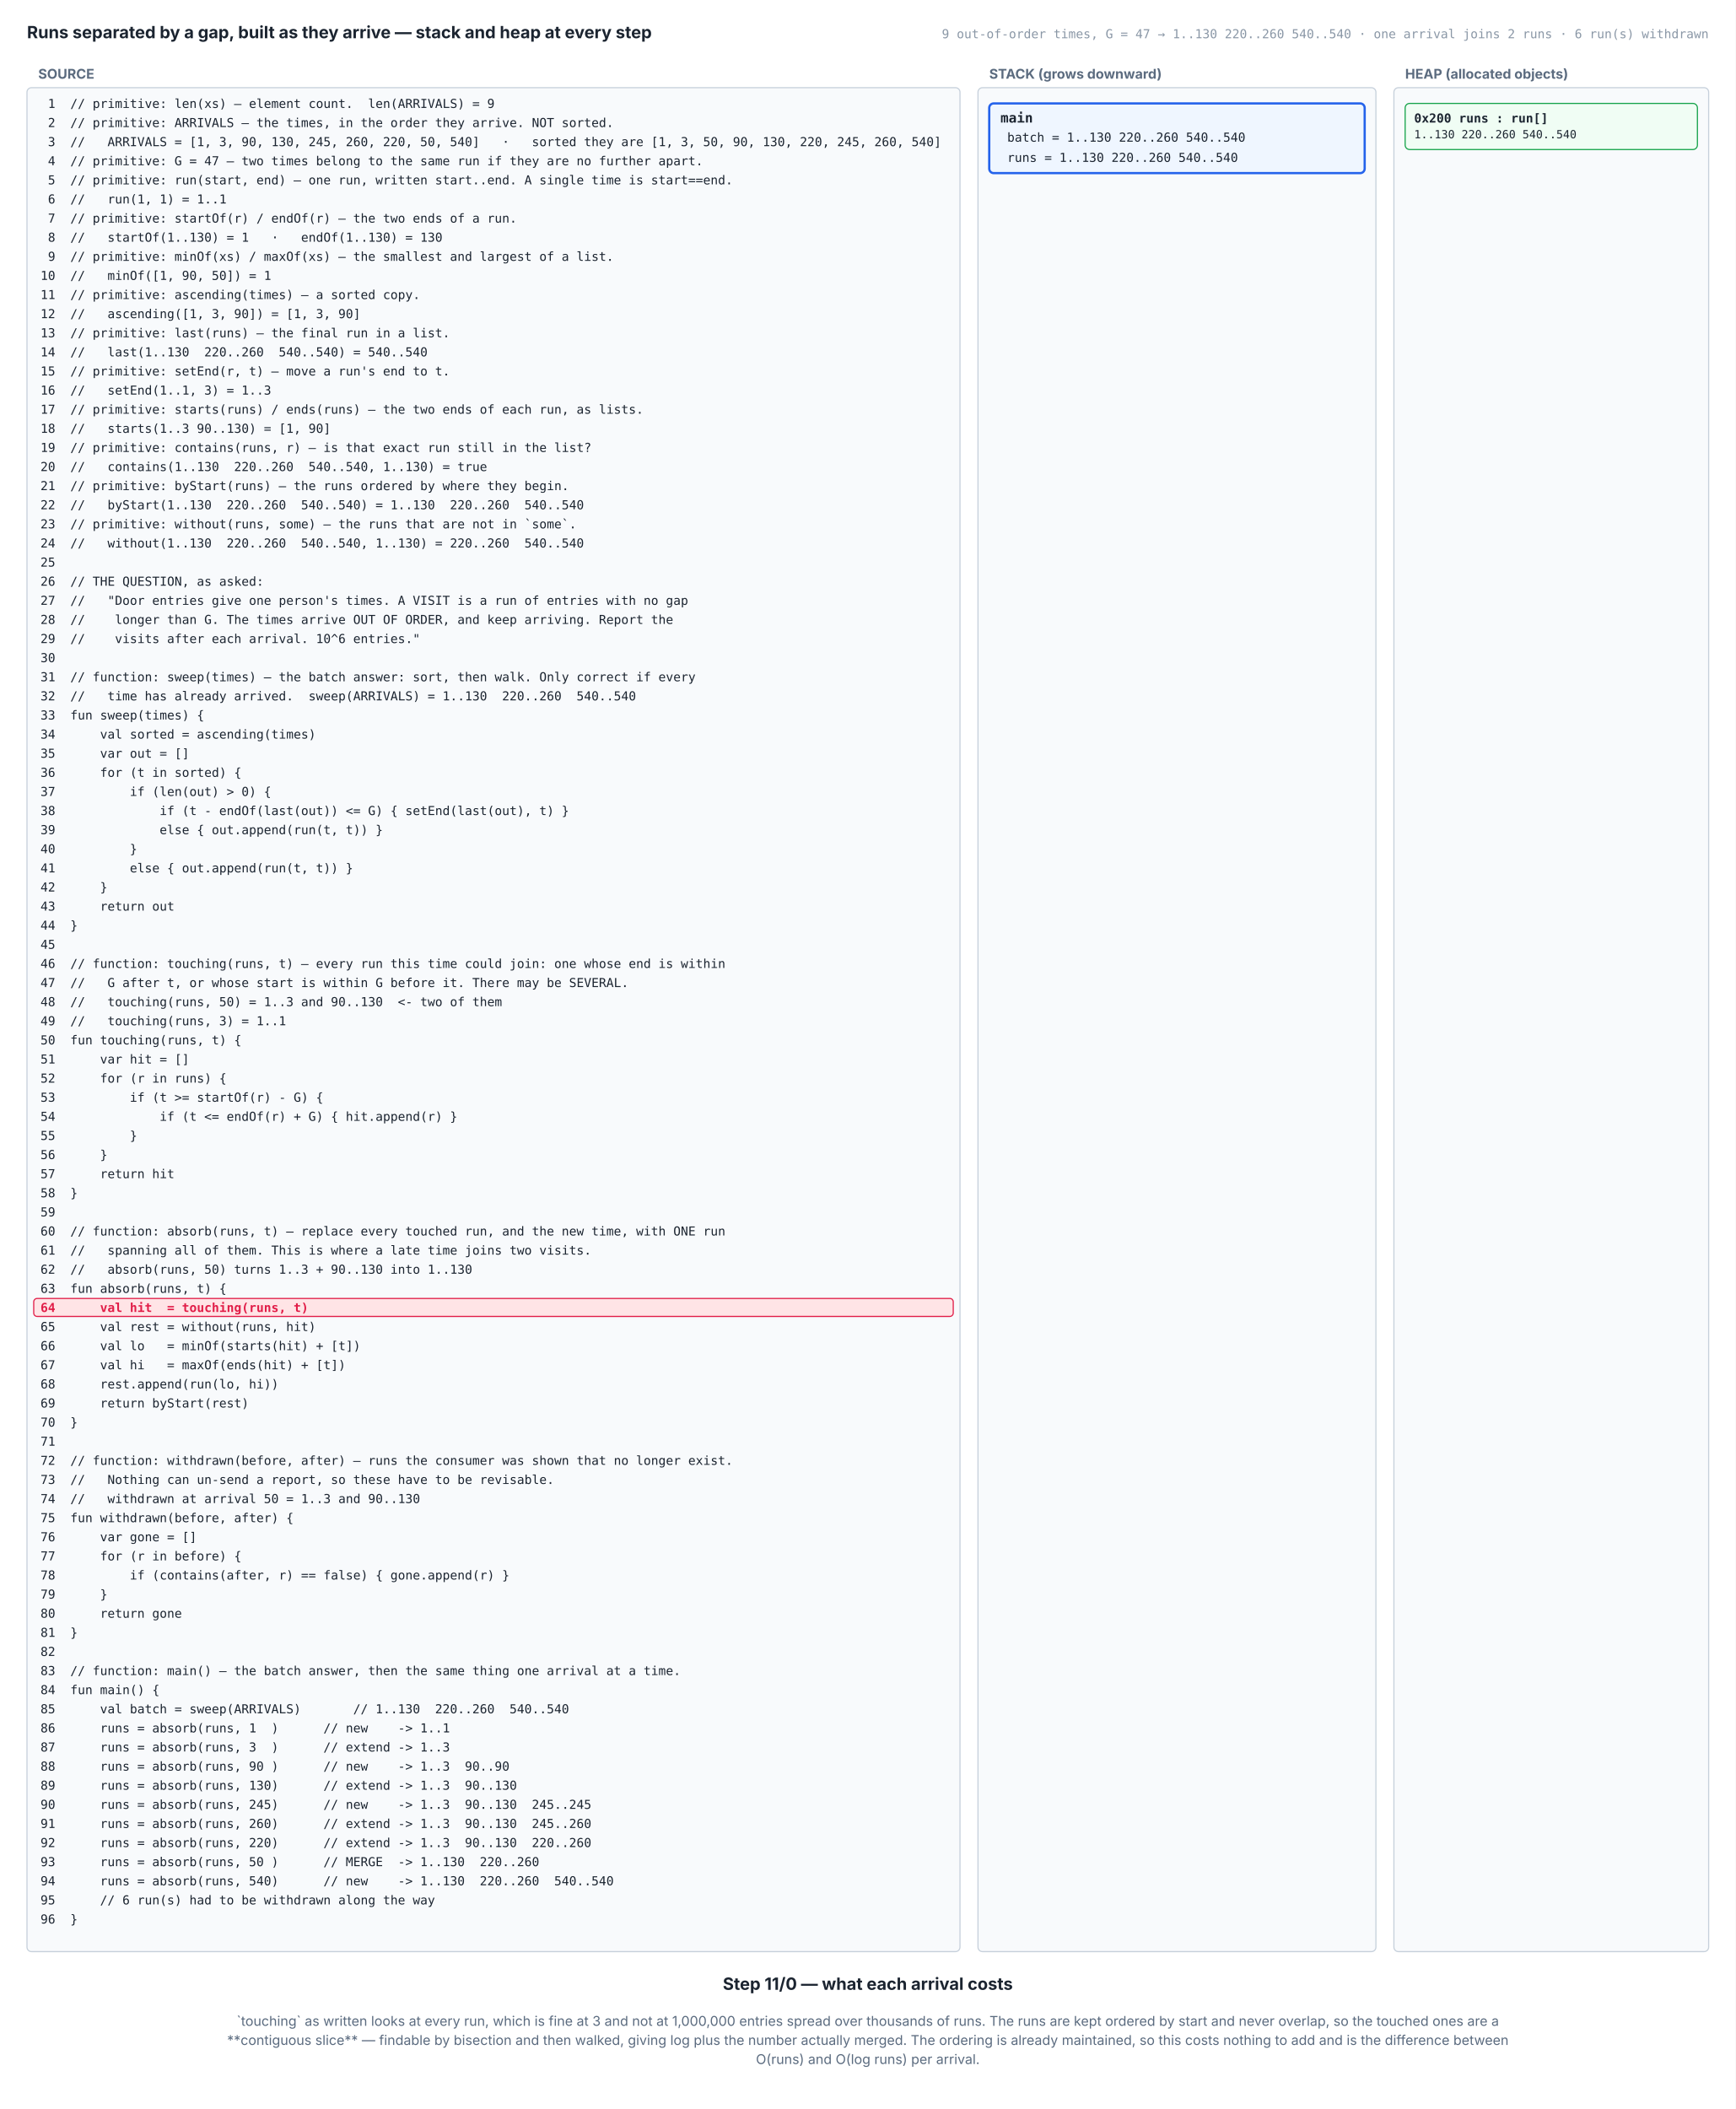
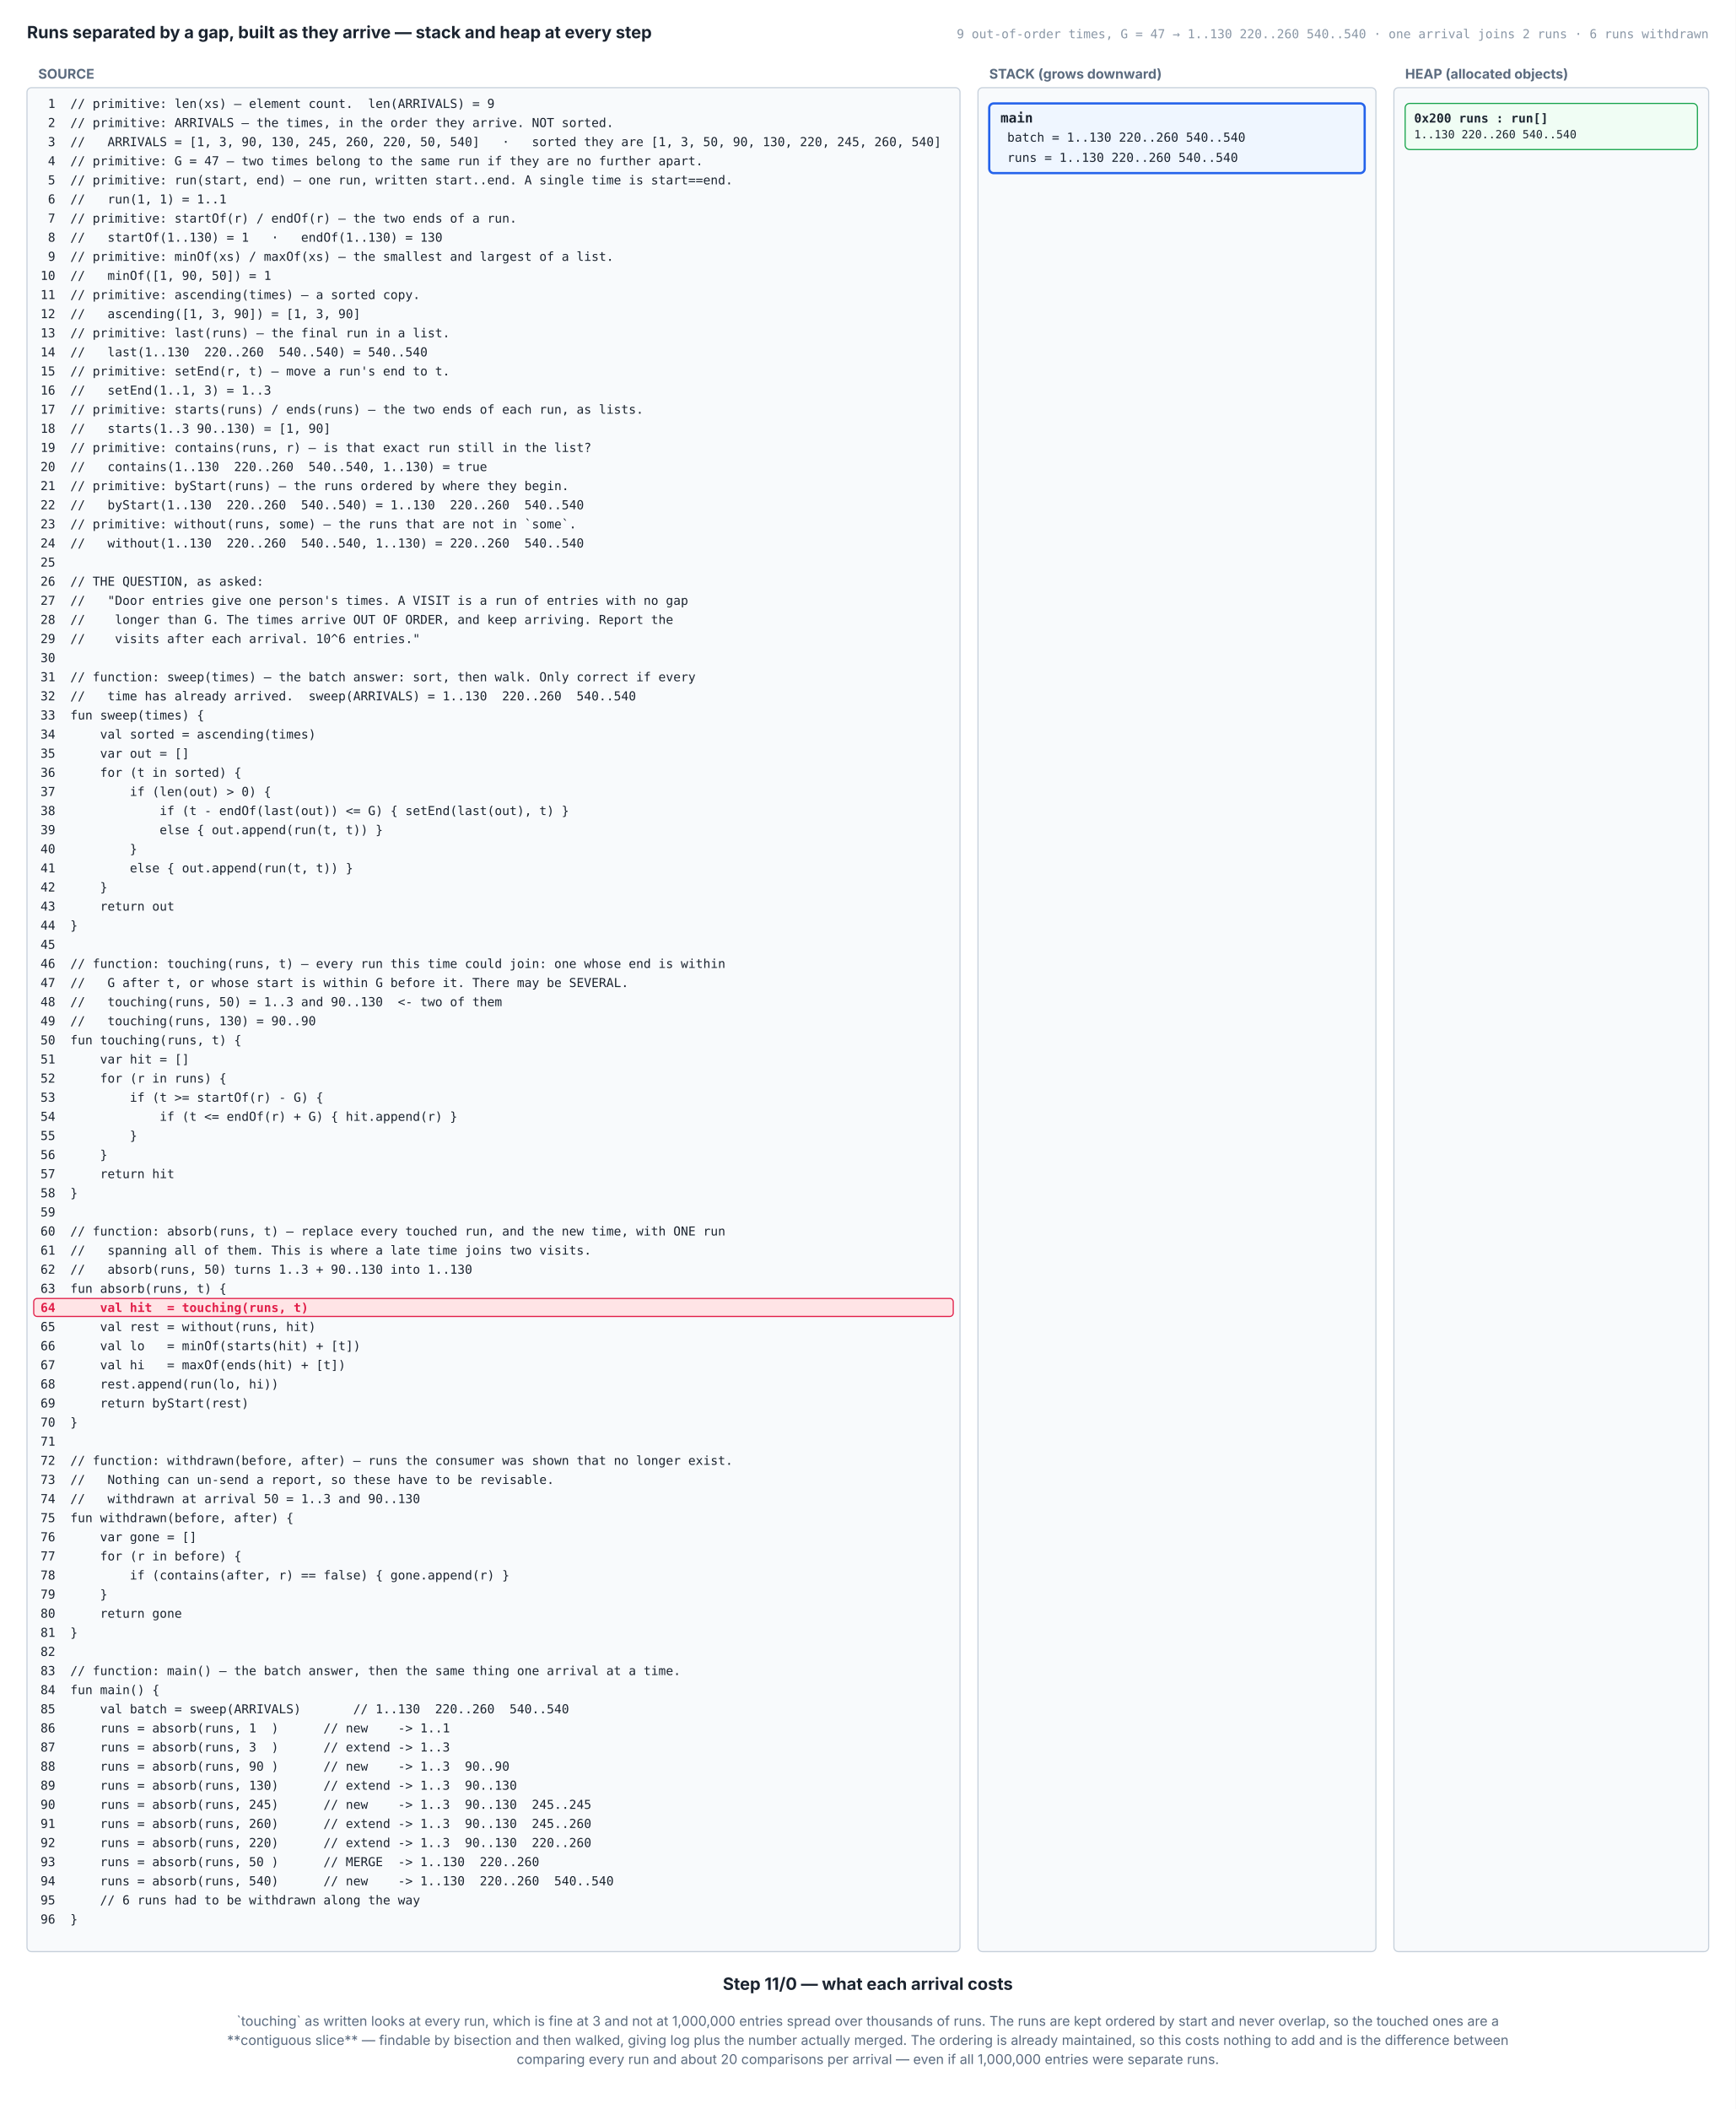
<svg xmlns="http://www.w3.org/2000/svg" viewBox="0 0 1544 1876" width="1544" height="1876" role="img" aria-label="what each arrival costs">
  <rect width="1544" height="1876" fill="#ffffff" />
  <text x="24" y="34" font-family="system-ui,-apple-system,Segoe UI,sans-serif" font-size="15" font-weight="700" fill="#1b2430" text-anchor="start">Runs separated by a gap, built as they arrive — stack and heap at every step</text>
-   <text x="1520" y="34" font-family="ui-monospace,SFMono-Regular,Menlo,Consolas,monospace" font-size="11" font-weight="400" fill="#8a97a6" text-anchor="end">9 out-of-order times, G = 47 → 1..130  220..260  540..540 · one arrival joins 2 runs · 6 run(s) withdrawn</text>
+   <text x="1520" y="34" font-family="ui-monospace,SFMono-Regular,Menlo,Consolas,monospace" font-size="11" font-weight="400" fill="#8a97a6" text-anchor="end">9 out-of-order times, G = 47 → 1..130  220..260  540..540 · one arrival joins 2 runs · 6 runs withdrawn</text>
  <rect x="24" y="78" width="830" height="1658" rx="4" fill="#f8fafc" stroke="#c6d0db" stroke-width="1" />
  <text x="34" y="70" font-family="system-ui,-apple-system,Segoe UI,sans-serif" font-size="12" font-weight="700" fill="#5b6b7f" text-anchor="start">SOURCE</text>
  <text x="36" y="96" font-family="ui-monospace,SFMono-Regular,Menlo,Consolas,monospace" font-size="11" font-weight="400" fill="#1b2430" text-anchor="start" xml:space="preserve"> 1  // primitive: len(xs) — element count.  len(ARRIVALS) = 9</text>
  <text x="36" y="113" font-family="ui-monospace,SFMono-Regular,Menlo,Consolas,monospace" font-size="11" font-weight="400" fill="#1b2430" text-anchor="start" xml:space="preserve"> 2  // primitive: ARRIVALS — the times, in the order they arrive. NOT sorted.</text>
  <text x="36" y="130" font-family="ui-monospace,SFMono-Regular,Menlo,Consolas,monospace" font-size="11" font-weight="400" fill="#1b2430" text-anchor="start" xml:space="preserve"> 3  //   ARRIVALS = [1, 3, 90, 130, 245, 260, 220, 50, 540]   ·   sorted they are [1, 3, 50, 90, 130, 220, 245, 260, 540]</text>
  <text x="36" y="147" font-family="ui-monospace,SFMono-Regular,Menlo,Consolas,monospace" font-size="11" font-weight="400" fill="#1b2430" text-anchor="start" xml:space="preserve"> 4  // primitive: G = 47 — two times belong to the same run if they are no further apart.</text>
  <text x="36" y="164" font-family="ui-monospace,SFMono-Regular,Menlo,Consolas,monospace" font-size="11" font-weight="400" fill="#1b2430" text-anchor="start" xml:space="preserve"> 5  // primitive: run(start, end) — one run, written start..end. A single time is start==end.</text>
  <text x="36" y="181" font-family="ui-monospace,SFMono-Regular,Menlo,Consolas,monospace" font-size="11" font-weight="400" fill="#1b2430" text-anchor="start" xml:space="preserve"> 6  //   run(1, 1) = 1..1</text>
  <text x="36" y="198" font-family="ui-monospace,SFMono-Regular,Menlo,Consolas,monospace" font-size="11" font-weight="400" fill="#1b2430" text-anchor="start" xml:space="preserve"> 7  // primitive: startOf(r) / endOf(r) — the two ends of a run.</text>
  <text x="36" y="215" font-family="ui-monospace,SFMono-Regular,Menlo,Consolas,monospace" font-size="11" font-weight="400" fill="#1b2430" text-anchor="start" xml:space="preserve"> 8  //   startOf(1..130) = 1   ·   endOf(1..130) = 130</text>
  <text x="36" y="232" font-family="ui-monospace,SFMono-Regular,Menlo,Consolas,monospace" font-size="11" font-weight="400" fill="#1b2430" text-anchor="start" xml:space="preserve"> 9  // primitive: minOf(xs) / maxOf(xs) — the smallest and largest of a list.</text>
  <text x="36" y="249" font-family="ui-monospace,SFMono-Regular,Menlo,Consolas,monospace" font-size="11" font-weight="400" fill="#1b2430" text-anchor="start" xml:space="preserve">10  //   minOf([1, 90, 50]) = 1</text>
  <text x="36" y="266" font-family="ui-monospace,SFMono-Regular,Menlo,Consolas,monospace" font-size="11" font-weight="400" fill="#1b2430" text-anchor="start" xml:space="preserve">11  // primitive: ascending(times) — a sorted copy.</text>
  <text x="36" y="283" font-family="ui-monospace,SFMono-Regular,Menlo,Consolas,monospace" font-size="11" font-weight="400" fill="#1b2430" text-anchor="start" xml:space="preserve">12  //   ascending([1, 3, 90]) = [1, 3, 90]</text>
  <text x="36" y="300" font-family="ui-monospace,SFMono-Regular,Menlo,Consolas,monospace" font-size="11" font-weight="400" fill="#1b2430" text-anchor="start" xml:space="preserve">13  // primitive: last(runs) — the final run in a list.</text>
  <text x="36" y="317" font-family="ui-monospace,SFMono-Regular,Menlo,Consolas,monospace" font-size="11" font-weight="400" fill="#1b2430" text-anchor="start" xml:space="preserve">14  //   last(1..130  220..260  540..540) = 540..540</text>
  <text x="36" y="334" font-family="ui-monospace,SFMono-Regular,Menlo,Consolas,monospace" font-size="11" font-weight="400" fill="#1b2430" text-anchor="start" xml:space="preserve">15  // primitive: setEnd(r, t) — move a run's end to t.</text>
  <text x="36" y="351" font-family="ui-monospace,SFMono-Regular,Menlo,Consolas,monospace" font-size="11" font-weight="400" fill="#1b2430" text-anchor="start" xml:space="preserve">16  //   setEnd(1..1, 3) = 1..3</text>
  <text x="36" y="368" font-family="ui-monospace,SFMono-Regular,Menlo,Consolas,monospace" font-size="11" font-weight="400" fill="#1b2430" text-anchor="start" xml:space="preserve">17  // primitive: starts(runs) / ends(runs) — the two ends of each run, as lists.</text>
  <text x="36" y="385" font-family="ui-monospace,SFMono-Regular,Menlo,Consolas,monospace" font-size="11" font-weight="400" fill="#1b2430" text-anchor="start" xml:space="preserve">18  //   starts(1..3 90..130) = [1, 90]</text>
  <text x="36" y="402" font-family="ui-monospace,SFMono-Regular,Menlo,Consolas,monospace" font-size="11" font-weight="400" fill="#1b2430" text-anchor="start" xml:space="preserve">19  // primitive: contains(runs, r) — is that exact run still in the list?</text>
  <text x="36" y="419" font-family="ui-monospace,SFMono-Regular,Menlo,Consolas,monospace" font-size="11" font-weight="400" fill="#1b2430" text-anchor="start" xml:space="preserve">20  //   contains(1..130  220..260  540..540, 1..130) = true</text>
  <text x="36" y="436" font-family="ui-monospace,SFMono-Regular,Menlo,Consolas,monospace" font-size="11" font-weight="400" fill="#1b2430" text-anchor="start" xml:space="preserve">21  // primitive: byStart(runs) — the runs ordered by where they begin.</text>
  <text x="36" y="453" font-family="ui-monospace,SFMono-Regular,Menlo,Consolas,monospace" font-size="11" font-weight="400" fill="#1b2430" text-anchor="start" xml:space="preserve">22  //   byStart(1..130  220..260  540..540) = 1..130  220..260  540..540</text>
  <text x="36" y="470" font-family="ui-monospace,SFMono-Regular,Menlo,Consolas,monospace" font-size="11" font-weight="400" fill="#1b2430" text-anchor="start" xml:space="preserve">23  // primitive: without(runs, some) — the runs that are not in `some`.</text>
  <text x="36" y="487" font-family="ui-monospace,SFMono-Regular,Menlo,Consolas,monospace" font-size="11" font-weight="400" fill="#1b2430" text-anchor="start" xml:space="preserve">24  //   without(1..130  220..260  540..540, 1..130) = 220..260  540..540</text>
  <text x="36" y="504" font-family="ui-monospace,SFMono-Regular,Menlo,Consolas,monospace" font-size="11" font-weight="400" fill="#1b2430" text-anchor="start" xml:space="preserve">25  </text>
  <text x="36" y="521" font-family="ui-monospace,SFMono-Regular,Menlo,Consolas,monospace" font-size="11" font-weight="400" fill="#1b2430" text-anchor="start" xml:space="preserve">26  // THE QUESTION, as asked:</text>
  <text x="36" y="538" font-family="ui-monospace,SFMono-Regular,Menlo,Consolas,monospace" font-size="11" font-weight="400" fill="#1b2430" text-anchor="start" xml:space="preserve">27  //   "Door entries give one person's times. A VISIT is a run of entries with no gap</text>
  <text x="36" y="555" font-family="ui-monospace,SFMono-Regular,Menlo,Consolas,monospace" font-size="11" font-weight="400" fill="#1b2430" text-anchor="start" xml:space="preserve">28  //    longer than G. The times arrive OUT OF ORDER, and keep arriving. Report the</text>
  <text x="36" y="572" font-family="ui-monospace,SFMono-Regular,Menlo,Consolas,monospace" font-size="11" font-weight="400" fill="#1b2430" text-anchor="start" xml:space="preserve">29  //    visits after each arrival. 10^6 entries."</text>
  <text x="36" y="589" font-family="ui-monospace,SFMono-Regular,Menlo,Consolas,monospace" font-size="11" font-weight="400" fill="#1b2430" text-anchor="start" xml:space="preserve">30  </text>
  <text x="36" y="606" font-family="ui-monospace,SFMono-Regular,Menlo,Consolas,monospace" font-size="11" font-weight="400" fill="#1b2430" text-anchor="start" xml:space="preserve">31  // function: sweep(times) — the batch answer: sort, then walk. Only correct if every</text>
  <text x="36" y="623" font-family="ui-monospace,SFMono-Regular,Menlo,Consolas,monospace" font-size="11" font-weight="400" fill="#1b2430" text-anchor="start" xml:space="preserve">32  //   time has already arrived.  sweep(ARRIVALS) = 1..130  220..260  540..540</text>
  <text x="36" y="640" font-family="ui-monospace,SFMono-Regular,Menlo,Consolas,monospace" font-size="11" font-weight="400" fill="#1b2430" text-anchor="start" xml:space="preserve">33  fun sweep(times) {</text>
  <text x="36" y="657" font-family="ui-monospace,SFMono-Regular,Menlo,Consolas,monospace" font-size="11" font-weight="400" fill="#1b2430" text-anchor="start" xml:space="preserve">34      val sorted = ascending(times)</text>
  <text x="36" y="674" font-family="ui-monospace,SFMono-Regular,Menlo,Consolas,monospace" font-size="11" font-weight="400" fill="#1b2430" text-anchor="start" xml:space="preserve">35      var out = []</text>
  <text x="36" y="691" font-family="ui-monospace,SFMono-Regular,Menlo,Consolas,monospace" font-size="11" font-weight="400" fill="#1b2430" text-anchor="start" xml:space="preserve">36      for (t in sorted) {</text>
  <text x="36" y="708" font-family="ui-monospace,SFMono-Regular,Menlo,Consolas,monospace" font-size="11" font-weight="400" fill="#1b2430" text-anchor="start" xml:space="preserve">37          if (len(out) &gt; 0) {</text>
  <text x="36" y="725" font-family="ui-monospace,SFMono-Regular,Menlo,Consolas,monospace" font-size="11" font-weight="400" fill="#1b2430" text-anchor="start" xml:space="preserve">38              if (t - endOf(last(out)) &lt;= G) { setEnd(last(out), t) }</text>
  <text x="36" y="742" font-family="ui-monospace,SFMono-Regular,Menlo,Consolas,monospace" font-size="11" font-weight="400" fill="#1b2430" text-anchor="start" xml:space="preserve">39              else { out.append(run(t, t)) }</text>
  <text x="36" y="759" font-family="ui-monospace,SFMono-Regular,Menlo,Consolas,monospace" font-size="11" font-weight="400" fill="#1b2430" text-anchor="start" xml:space="preserve">40          }</text>
  <text x="36" y="776" font-family="ui-monospace,SFMono-Regular,Menlo,Consolas,monospace" font-size="11" font-weight="400" fill="#1b2430" text-anchor="start" xml:space="preserve">41          else { out.append(run(t, t)) }</text>
  <text x="36" y="793" font-family="ui-monospace,SFMono-Regular,Menlo,Consolas,monospace" font-size="11" font-weight="400" fill="#1b2430" text-anchor="start" xml:space="preserve">42      }</text>
  <text x="36" y="810" font-family="ui-monospace,SFMono-Regular,Menlo,Consolas,monospace" font-size="11" font-weight="400" fill="#1b2430" text-anchor="start" xml:space="preserve">43      return out</text>
  <text x="36" y="827" font-family="ui-monospace,SFMono-Regular,Menlo,Consolas,monospace" font-size="11" font-weight="400" fill="#1b2430" text-anchor="start" xml:space="preserve">44  }</text>
  <text x="36" y="844" font-family="ui-monospace,SFMono-Regular,Menlo,Consolas,monospace" font-size="11" font-weight="400" fill="#1b2430" text-anchor="start" xml:space="preserve">45  </text>
  <text x="36" y="861" font-family="ui-monospace,SFMono-Regular,Menlo,Consolas,monospace" font-size="11" font-weight="400" fill="#1b2430" text-anchor="start" xml:space="preserve">46  // function: touching(runs, t) — every run this time could join: one whose end is within</text>
  <text x="36" y="878" font-family="ui-monospace,SFMono-Regular,Menlo,Consolas,monospace" font-size="11" font-weight="400" fill="#1b2430" text-anchor="start" xml:space="preserve">47  //   G after t, or whose start is within G before it. There may be SEVERAL.</text>
  <text x="36" y="895" font-family="ui-monospace,SFMono-Regular,Menlo,Consolas,monospace" font-size="11" font-weight="400" fill="#1b2430" text-anchor="start" xml:space="preserve">48  //   touching(runs, 50) = 1..3 and 90..130  &lt;- two of them</text>
-   <text x="36" y="912" font-family="ui-monospace,SFMono-Regular,Menlo,Consolas,monospace" font-size="11" font-weight="400" fill="#1b2430" text-anchor="start" xml:space="preserve">49  //   touching(runs, 3) = 1..1</text>
+   <text x="36" y="912" font-family="ui-monospace,SFMono-Regular,Menlo,Consolas,monospace" font-size="11" font-weight="400" fill="#1b2430" text-anchor="start" xml:space="preserve">49  //   touching(runs, 130) = 90..90</text>
  <text x="36" y="929" font-family="ui-monospace,SFMono-Regular,Menlo,Consolas,monospace" font-size="11" font-weight="400" fill="#1b2430" text-anchor="start" xml:space="preserve">50  fun touching(runs, t) {</text>
  <text x="36" y="946" font-family="ui-monospace,SFMono-Regular,Menlo,Consolas,monospace" font-size="11" font-weight="400" fill="#1b2430" text-anchor="start" xml:space="preserve">51      var hit = []</text>
  <text x="36" y="963" font-family="ui-monospace,SFMono-Regular,Menlo,Consolas,monospace" font-size="11" font-weight="400" fill="#1b2430" text-anchor="start" xml:space="preserve">52      for (r in runs) {</text>
  <text x="36" y="980" font-family="ui-monospace,SFMono-Regular,Menlo,Consolas,monospace" font-size="11" font-weight="400" fill="#1b2430" text-anchor="start" xml:space="preserve">53          if (t &gt;= startOf(r) - G) {</text>
  <text x="36" y="997" font-family="ui-monospace,SFMono-Regular,Menlo,Consolas,monospace" font-size="11" font-weight="400" fill="#1b2430" text-anchor="start" xml:space="preserve">54              if (t &lt;= endOf(r) + G) { hit.append(r) }</text>
  <text x="36" y="1014" font-family="ui-monospace,SFMono-Regular,Menlo,Consolas,monospace" font-size="11" font-weight="400" fill="#1b2430" text-anchor="start" xml:space="preserve">55          }</text>
  <text x="36" y="1031" font-family="ui-monospace,SFMono-Regular,Menlo,Consolas,monospace" font-size="11" font-weight="400" fill="#1b2430" text-anchor="start" xml:space="preserve">56      }</text>
  <text x="36" y="1048" font-family="ui-monospace,SFMono-Regular,Menlo,Consolas,monospace" font-size="11" font-weight="400" fill="#1b2430" text-anchor="start" xml:space="preserve">57      return hit</text>
  <text x="36" y="1065" font-family="ui-monospace,SFMono-Regular,Menlo,Consolas,monospace" font-size="11" font-weight="400" fill="#1b2430" text-anchor="start" xml:space="preserve">58  }</text>
  <text x="36" y="1082" font-family="ui-monospace,SFMono-Regular,Menlo,Consolas,monospace" font-size="11" font-weight="400" fill="#1b2430" text-anchor="start" xml:space="preserve">59  </text>
  <text x="36" y="1099" font-family="ui-monospace,SFMono-Regular,Menlo,Consolas,monospace" font-size="11" font-weight="400" fill="#1b2430" text-anchor="start" xml:space="preserve">60  // function: absorb(runs, t) — replace every touched run, and the new time, with ONE run</text>
  <text x="36" y="1116" font-family="ui-monospace,SFMono-Regular,Menlo,Consolas,monospace" font-size="11" font-weight="400" fill="#1b2430" text-anchor="start" xml:space="preserve">61  //   spanning all of them. This is where a late time joins two visits.</text>
  <text x="36" y="1133" font-family="ui-monospace,SFMono-Regular,Menlo,Consolas,monospace" font-size="11" font-weight="400" fill="#1b2430" text-anchor="start" xml:space="preserve">62  //   absorb(runs, 50) turns 1..3 + 90..130 into 1..130</text>
  <text x="36" y="1150" font-family="ui-monospace,SFMono-Regular,Menlo,Consolas,monospace" font-size="11" font-weight="400" fill="#1b2430" text-anchor="start" xml:space="preserve">63  fun absorb(runs, t) {</text>
  <rect x="30" y="1155" width="818" height="16" rx="3" fill="#ffe4e6" stroke="#e11d48" stroke-width="1" />
  <text x="36" y="1167" font-family="ui-monospace,SFMono-Regular,Menlo,Consolas,monospace" font-size="11" font-weight="700" fill="#e11d48" text-anchor="start" xml:space="preserve">64      val hit  = touching(runs, t)</text>
  <text x="36" y="1184" font-family="ui-monospace,SFMono-Regular,Menlo,Consolas,monospace" font-size="11" font-weight="400" fill="#1b2430" text-anchor="start" xml:space="preserve">65      val rest = without(runs, hit)</text>
  <text x="36" y="1201" font-family="ui-monospace,SFMono-Regular,Menlo,Consolas,monospace" font-size="11" font-weight="400" fill="#1b2430" text-anchor="start" xml:space="preserve">66      val lo   = minOf(starts(hit) + [t])</text>
  <text x="36" y="1218" font-family="ui-monospace,SFMono-Regular,Menlo,Consolas,monospace" font-size="11" font-weight="400" fill="#1b2430" text-anchor="start" xml:space="preserve">67      val hi   = maxOf(ends(hit) + [t])</text>
  <text x="36" y="1235" font-family="ui-monospace,SFMono-Regular,Menlo,Consolas,monospace" font-size="11" font-weight="400" fill="#1b2430" text-anchor="start" xml:space="preserve">68      rest.append(run(lo, hi))</text>
  <text x="36" y="1252" font-family="ui-monospace,SFMono-Regular,Menlo,Consolas,monospace" font-size="11" font-weight="400" fill="#1b2430" text-anchor="start" xml:space="preserve">69      return byStart(rest)</text>
  <text x="36" y="1269" font-family="ui-monospace,SFMono-Regular,Menlo,Consolas,monospace" font-size="11" font-weight="400" fill="#1b2430" text-anchor="start" xml:space="preserve">70  }</text>
  <text x="36" y="1286" font-family="ui-monospace,SFMono-Regular,Menlo,Consolas,monospace" font-size="11" font-weight="400" fill="#1b2430" text-anchor="start" xml:space="preserve">71  </text>
  <text x="36" y="1303" font-family="ui-monospace,SFMono-Regular,Menlo,Consolas,monospace" font-size="11" font-weight="400" fill="#1b2430" text-anchor="start" xml:space="preserve">72  // function: withdrawn(before, after) — runs the consumer was shown that no longer exist.</text>
  <text x="36" y="1320" font-family="ui-monospace,SFMono-Regular,Menlo,Consolas,monospace" font-size="11" font-weight="400" fill="#1b2430" text-anchor="start" xml:space="preserve">73  //   Nothing can un-send a report, so these have to be revisable.</text>
  <text x="36" y="1337" font-family="ui-monospace,SFMono-Regular,Menlo,Consolas,monospace" font-size="11" font-weight="400" fill="#1b2430" text-anchor="start" xml:space="preserve">74  //   withdrawn at arrival 50 = 1..3 and 90..130</text>
  <text x="36" y="1354" font-family="ui-monospace,SFMono-Regular,Menlo,Consolas,monospace" font-size="11" font-weight="400" fill="#1b2430" text-anchor="start" xml:space="preserve">75  fun withdrawn(before, after) {</text>
  <text x="36" y="1371" font-family="ui-monospace,SFMono-Regular,Menlo,Consolas,monospace" font-size="11" font-weight="400" fill="#1b2430" text-anchor="start" xml:space="preserve">76      var gone = []</text>
  <text x="36" y="1388" font-family="ui-monospace,SFMono-Regular,Menlo,Consolas,monospace" font-size="11" font-weight="400" fill="#1b2430" text-anchor="start" xml:space="preserve">77      for (r in before) {</text>
  <text x="36" y="1405" font-family="ui-monospace,SFMono-Regular,Menlo,Consolas,monospace" font-size="11" font-weight="400" fill="#1b2430" text-anchor="start" xml:space="preserve">78          if (contains(after, r) == false) { gone.append(r) }</text>
  <text x="36" y="1422" font-family="ui-monospace,SFMono-Regular,Menlo,Consolas,monospace" font-size="11" font-weight="400" fill="#1b2430" text-anchor="start" xml:space="preserve">79      }</text>
  <text x="36" y="1439" font-family="ui-monospace,SFMono-Regular,Menlo,Consolas,monospace" font-size="11" font-weight="400" fill="#1b2430" text-anchor="start" xml:space="preserve">80      return gone</text>
  <text x="36" y="1456" font-family="ui-monospace,SFMono-Regular,Menlo,Consolas,monospace" font-size="11" font-weight="400" fill="#1b2430" text-anchor="start" xml:space="preserve">81  }</text>
  <text x="36" y="1473" font-family="ui-monospace,SFMono-Regular,Menlo,Consolas,monospace" font-size="11" font-weight="400" fill="#1b2430" text-anchor="start" xml:space="preserve">82  </text>
  <text x="36" y="1490" font-family="ui-monospace,SFMono-Regular,Menlo,Consolas,monospace" font-size="11" font-weight="400" fill="#1b2430" text-anchor="start" xml:space="preserve">83  // function: main() — the batch answer, then the same thing one arrival at a time.</text>
  <text x="36" y="1507" font-family="ui-monospace,SFMono-Regular,Menlo,Consolas,monospace" font-size="11" font-weight="400" fill="#1b2430" text-anchor="start" xml:space="preserve">84  fun main() {</text>
  <text x="36" y="1524" font-family="ui-monospace,SFMono-Regular,Menlo,Consolas,monospace" font-size="11" font-weight="400" fill="#1b2430" text-anchor="start" xml:space="preserve">85      val batch = sweep(ARRIVALS)       // 1..130  220..260  540..540</text>
  <text x="36" y="1541" font-family="ui-monospace,SFMono-Regular,Menlo,Consolas,monospace" font-size="11" font-weight="400" fill="#1b2430" text-anchor="start" xml:space="preserve">86      runs = absorb(runs, 1  )      // new    -&gt; 1..1</text>
  <text x="36" y="1558" font-family="ui-monospace,SFMono-Regular,Menlo,Consolas,monospace" font-size="11" font-weight="400" fill="#1b2430" text-anchor="start" xml:space="preserve">87      runs = absorb(runs, 3  )      // extend -&gt; 1..3</text>
  <text x="36" y="1575" font-family="ui-monospace,SFMono-Regular,Menlo,Consolas,monospace" font-size="11" font-weight="400" fill="#1b2430" text-anchor="start" xml:space="preserve">88      runs = absorb(runs, 90 )      // new    -&gt; 1..3  90..90</text>
  <text x="36" y="1592" font-family="ui-monospace,SFMono-Regular,Menlo,Consolas,monospace" font-size="11" font-weight="400" fill="#1b2430" text-anchor="start" xml:space="preserve">89      runs = absorb(runs, 130)      // extend -&gt; 1..3  90..130</text>
  <text x="36" y="1609" font-family="ui-monospace,SFMono-Regular,Menlo,Consolas,monospace" font-size="11" font-weight="400" fill="#1b2430" text-anchor="start" xml:space="preserve">90      runs = absorb(runs, 245)      // new    -&gt; 1..3  90..130  245..245</text>
  <text x="36" y="1626" font-family="ui-monospace,SFMono-Regular,Menlo,Consolas,monospace" font-size="11" font-weight="400" fill="#1b2430" text-anchor="start" xml:space="preserve">91      runs = absorb(runs, 260)      // extend -&gt; 1..3  90..130  245..260</text>
  <text x="36" y="1643" font-family="ui-monospace,SFMono-Regular,Menlo,Consolas,monospace" font-size="11" font-weight="400" fill="#1b2430" text-anchor="start" xml:space="preserve">92      runs = absorb(runs, 220)      // extend -&gt; 1..3  90..130  220..260</text>
  <text x="36" y="1660" font-family="ui-monospace,SFMono-Regular,Menlo,Consolas,monospace" font-size="11" font-weight="400" fill="#1b2430" text-anchor="start" xml:space="preserve">93      runs = absorb(runs, 50 )      // MERGE  -&gt; 1..130  220..260</text>
  <text x="36" y="1677" font-family="ui-monospace,SFMono-Regular,Menlo,Consolas,monospace" font-size="11" font-weight="400" fill="#1b2430" text-anchor="start" xml:space="preserve">94      runs = absorb(runs, 540)      // new    -&gt; 1..130  220..260  540..540</text>
-   <text x="36" y="1694" font-family="ui-monospace,SFMono-Regular,Menlo,Consolas,monospace" font-size="11" font-weight="400" fill="#1b2430" text-anchor="start" xml:space="preserve">95      // 6 run(s) had to be withdrawn along the way</text>
+   <text x="36" y="1694" font-family="ui-monospace,SFMono-Regular,Menlo,Consolas,monospace" font-size="11" font-weight="400" fill="#1b2430" text-anchor="start" xml:space="preserve">95      // 6 runs had to be withdrawn along the way</text>
  <text x="36" y="1711" font-family="ui-monospace,SFMono-Regular,Menlo,Consolas,monospace" font-size="11" font-weight="400" fill="#1b2430" text-anchor="start" xml:space="preserve">96  }</text>
  <rect x="870" y="78" width="354" height="1658" rx="4" fill="#f8fafc" stroke="#c6d0db" stroke-width="1" />
  <text x="880" y="70" font-family="system-ui,-apple-system,Segoe UI,sans-serif" font-size="12" font-weight="700" fill="#5b6b7f" text-anchor="start">STACK  (grows downward)</text>
  <rect x="880" y="92" width="334" height="62" rx="4" fill="#eff6ff" stroke="#2563eb" stroke-width="2" />
  <text x="890" y="109" font-family="ui-monospace,SFMono-Regular,Menlo,Consolas,monospace" font-size="12" font-weight="700" fill="#1b2430" text-anchor="start">main</text>
  <text x="896" y="126" font-family="ui-monospace,SFMono-Regular,Menlo,Consolas,monospace" font-size="11" font-weight="400" fill="#1b2430" text-anchor="start">batch = 1..130  220..260  540..540</text>
  <text x="896" y="144" font-family="ui-monospace,SFMono-Regular,Menlo,Consolas,monospace" font-size="11" font-weight="400" fill="#1b2430" text-anchor="start">runs = 1..130  220..260  540..540</text>
  <rect x="1240" y="78" width="280" height="1658" rx="4" fill="#f8fafc" stroke="#c6d0db" stroke-width="1" />
  <text x="1250" y="70" font-family="system-ui,-apple-system,Segoe UI,sans-serif" font-size="12" font-weight="700" fill="#5b6b7f" text-anchor="start">HEAP  (allocated objects)</text>
  <rect x="1250" y="92" width="260" height="41" rx="4" fill="#f0fdf4" stroke="#16a34a" stroke-width="1" />
  <text x="1258" y="109" font-family="ui-monospace,SFMono-Regular,Menlo,Consolas,monospace" font-size="11" font-weight="700" fill="#1b2430" text-anchor="start">0x200  runs : run[]</text>
  <text x="1258" y="123" font-family="ui-monospace,SFMono-Regular,Menlo,Consolas,monospace" font-size="10" font-weight="400" fill="#1b2430" text-anchor="start">1..130  220..260  540..540</text>
  <text x="772" y="1770" font-family="system-ui,-apple-system,Segoe UI,sans-serif" font-size="15" font-weight="700" fill="#1b2430" text-anchor="middle">Step 11/0 — what each arrival costs</text>
  <text x="772" y="1802" font-family="system-ui,-apple-system,Segoe UI,sans-serif" font-size="12" font-weight="400" fill="#5b6b7f" text-anchor="middle">`touching` as written looks at every run, which is fine at 3 and not at 1,000,000 entries spread over thousands of runs. The runs are kept ordered by start and never overlap, so the touched ones are a</text>
  <text x="772" y="1819" font-family="system-ui,-apple-system,Segoe UI,sans-serif" font-size="12" font-weight="400" fill="#5b6b7f" text-anchor="middle">**contiguous slice** — findable by bisection and then walked, giving log plus the number actually merged. The ordering is already maintained, so this costs nothing to add and is the difference between</text>
-   <text x="772" y="1836" font-family="system-ui,-apple-system,Segoe UI,sans-serif" font-size="12" font-weight="400" fill="#5b6b7f" text-anchor="middle">O(runs) and O(log runs) per arrival.</text>
+   <text x="772" y="1836" font-family="system-ui,-apple-system,Segoe UI,sans-serif" font-size="12" font-weight="400" fill="#5b6b7f" text-anchor="middle">comparing every run and about 20 comparisons per arrival — even if all 1,000,000 entries were separate runs.</text>
</svg>
